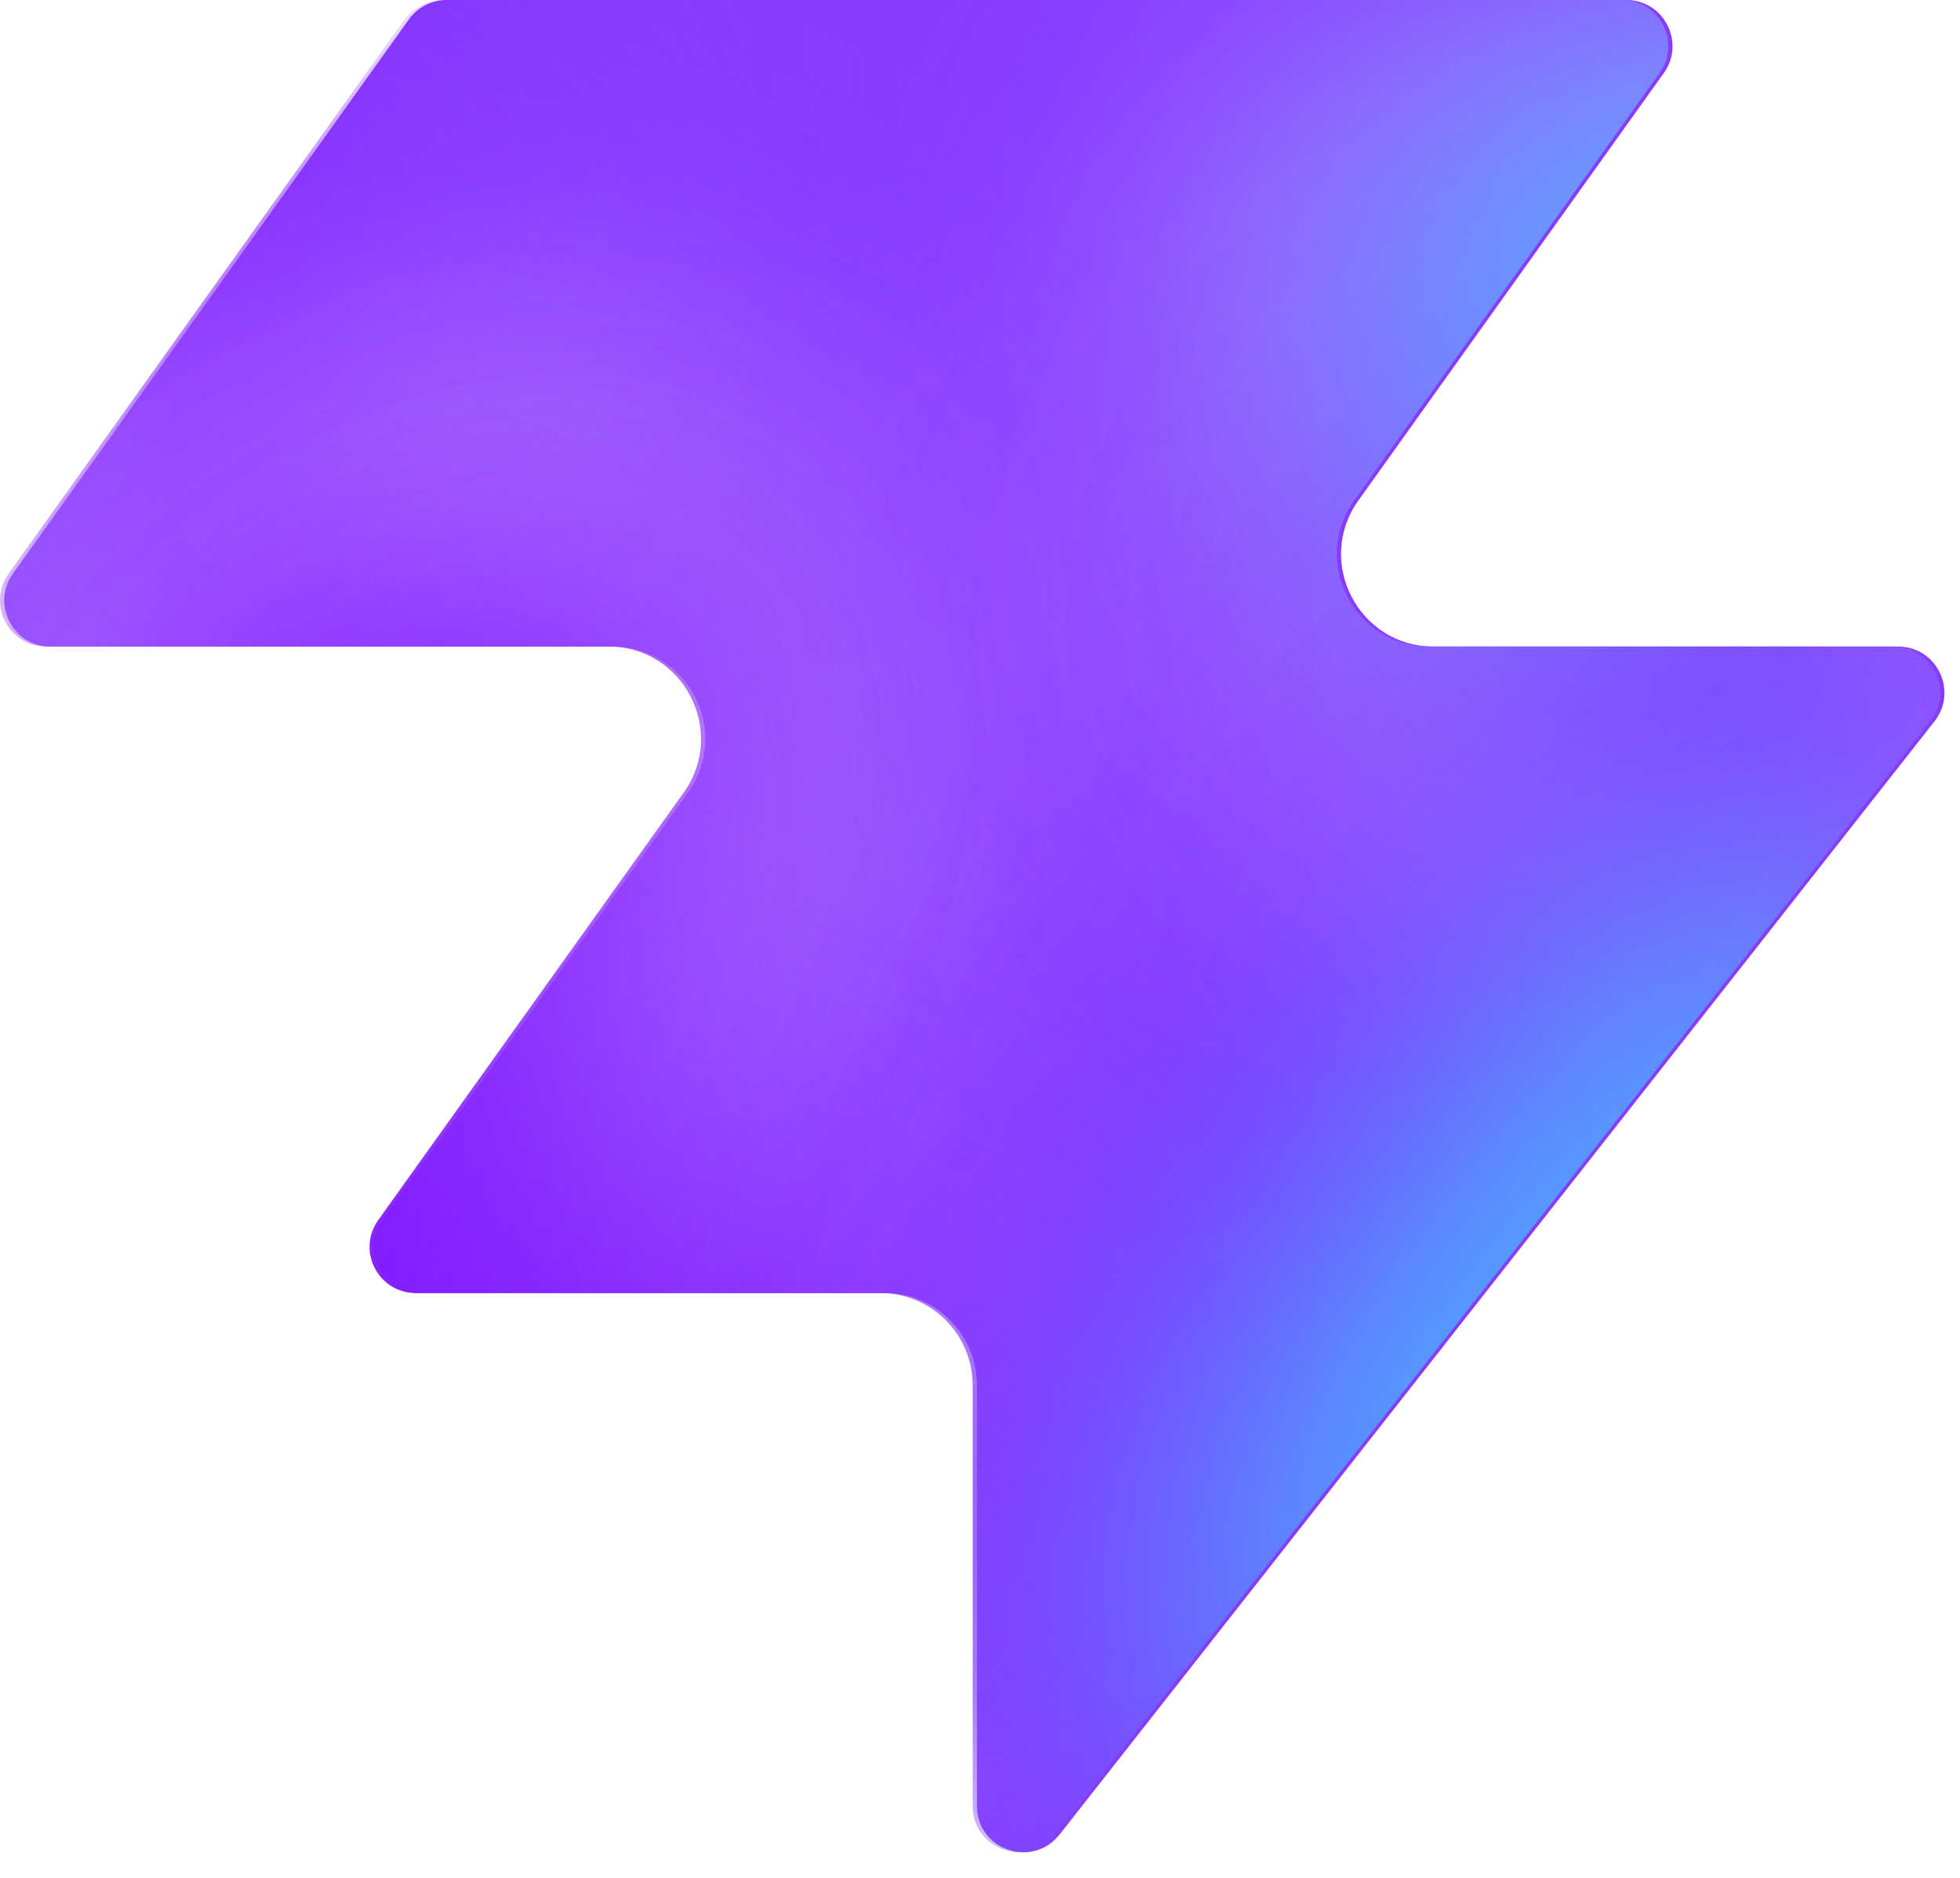
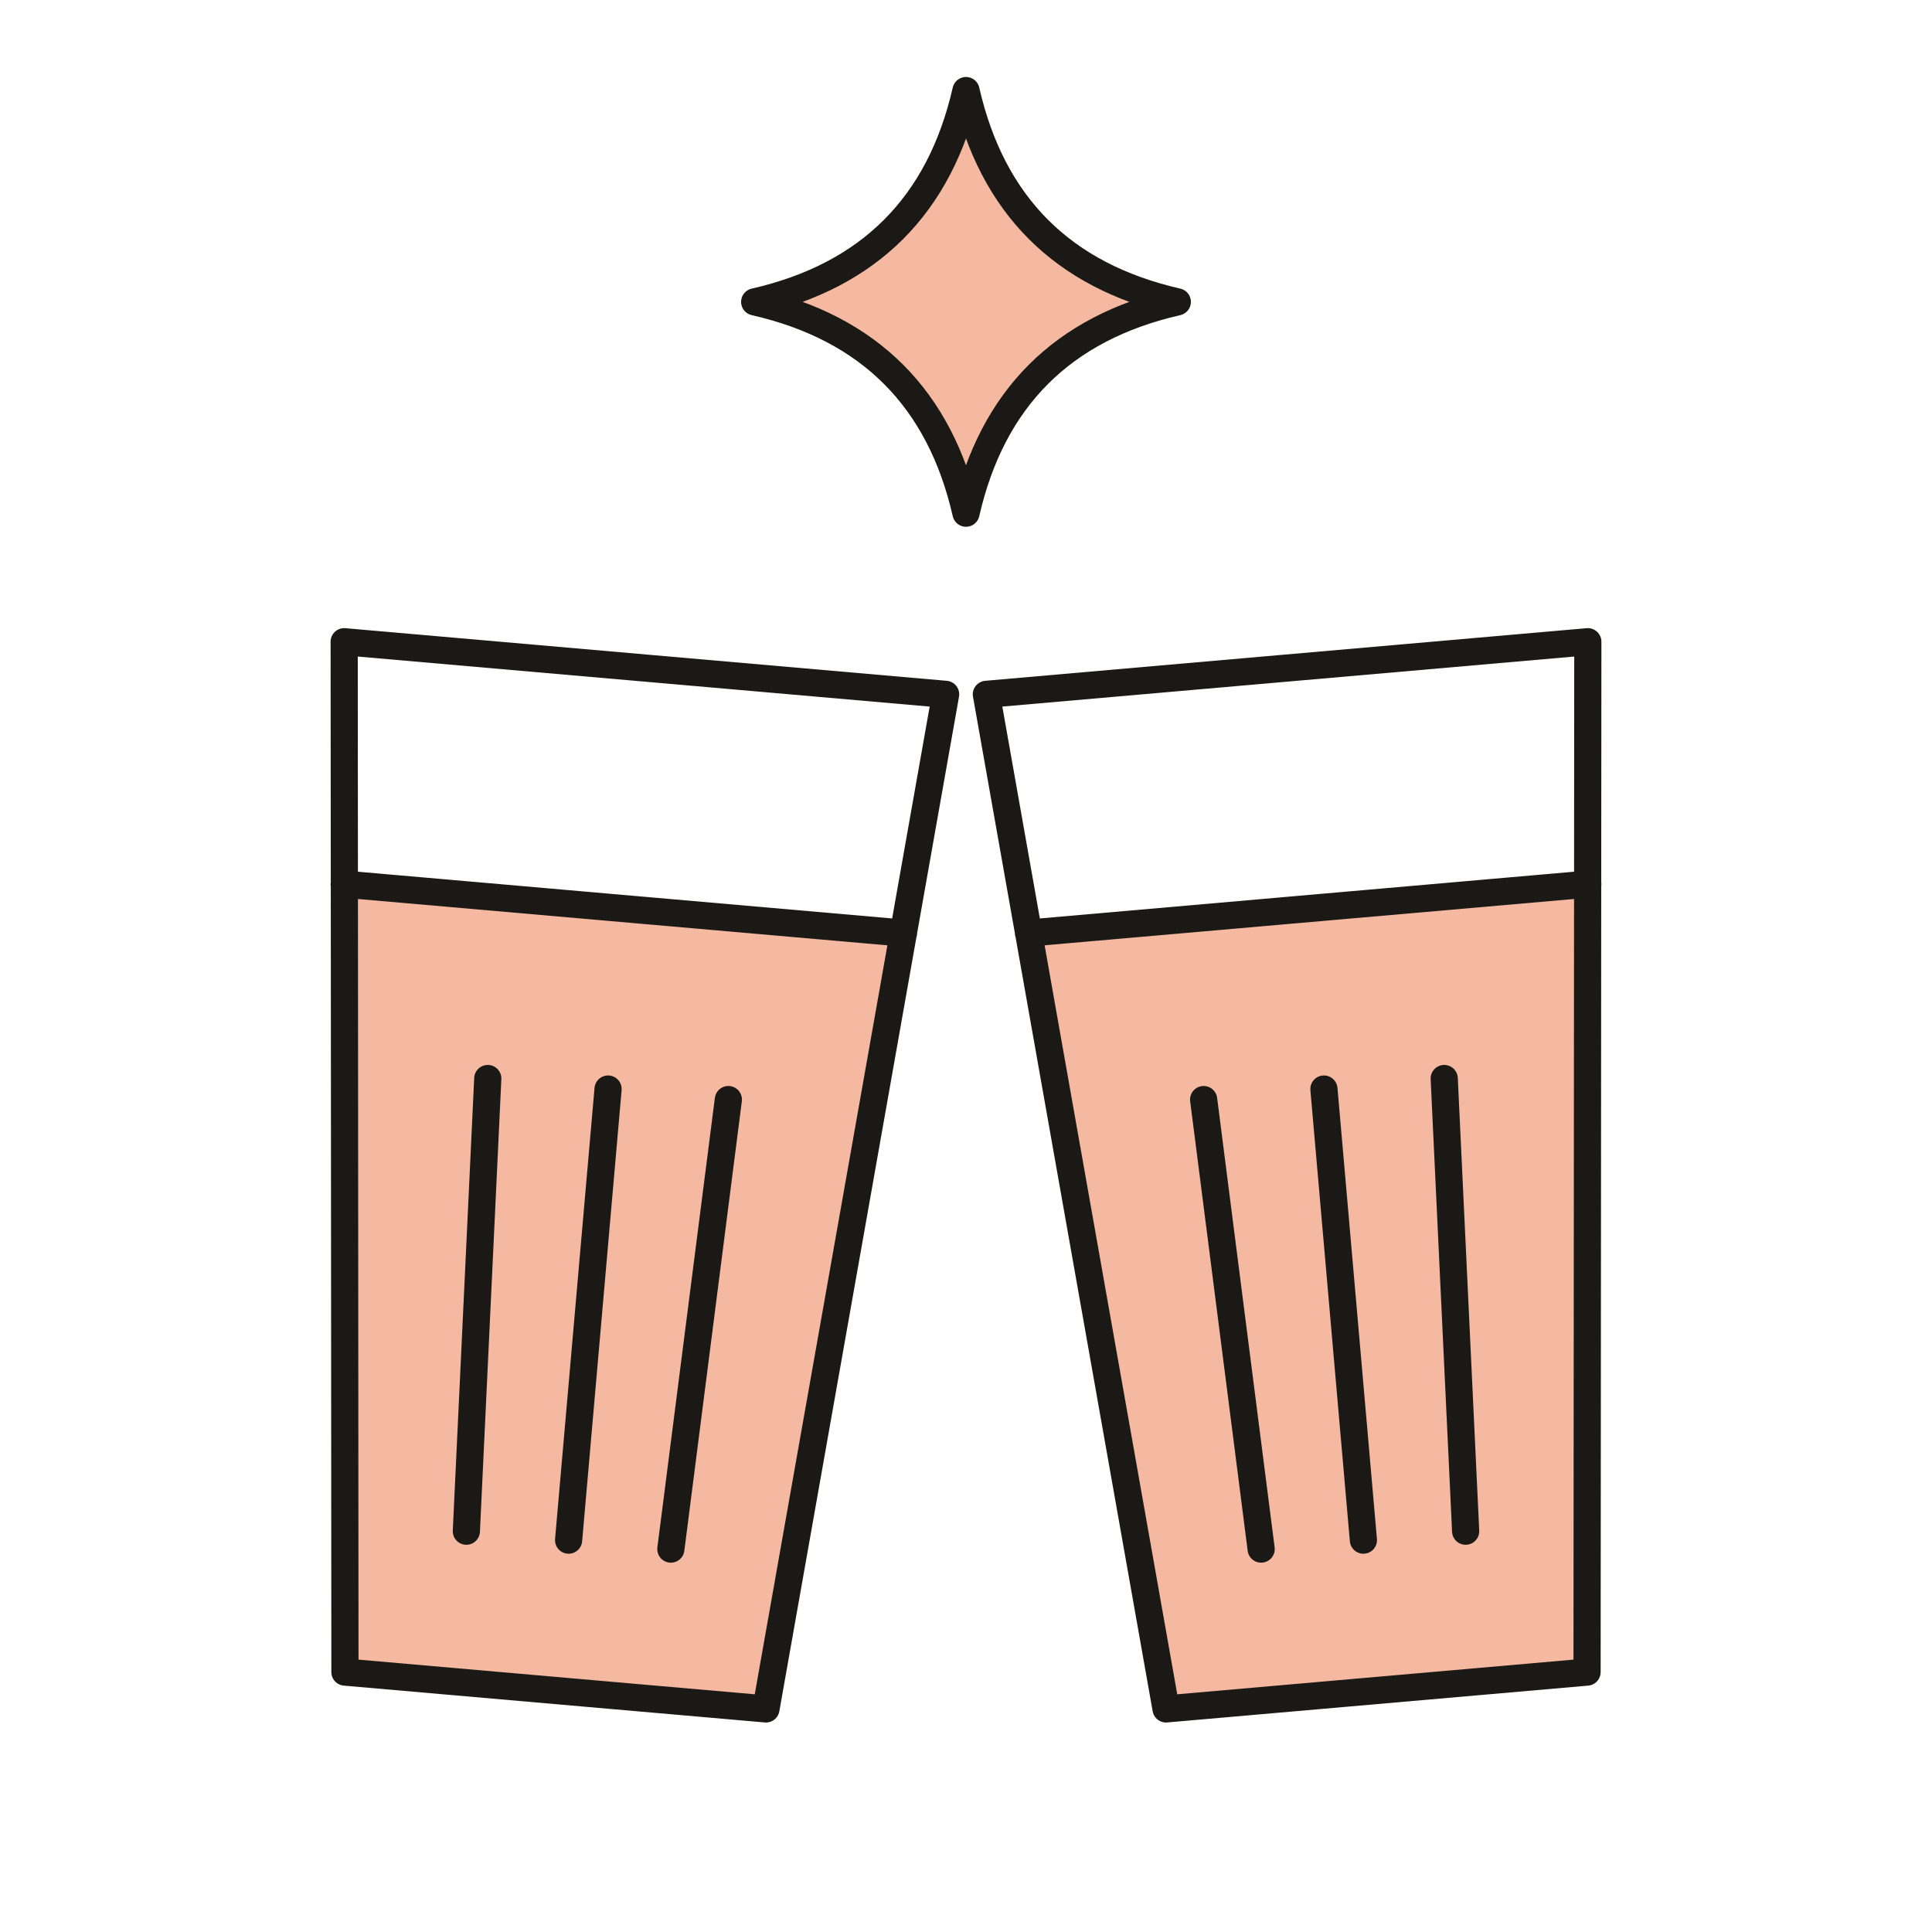
- <svg xmlns="http://www.w3.org/2000/svg" width="48" height="46" fill="none" viewBox="0 0 48 46">
-   <path fill="#863bff" d="M25.946 44.938c-.664.845-2.021.375-2.021-.698V33.937a2.26 2.26 0 0 0-2.262-2.262H10.287c-.92 0-1.456-1.04-.92-1.788l7.48-10.471c1.07-1.497 0-3.578-1.842-3.578H1.237c-.92 0-1.456-1.04-.92-1.788L10.013.474c.214-.297.556-.474.92-.474h28.894c.92 0 1.456 1.04.92 1.788l-7.48 10.471c-1.07 1.498 0 3.579 1.842 3.579h11.377c.943 0 1.473 1.088.89 1.83L25.947 44.94z" style="fill:#863bff;fill:color(display-p3 .525 .23 1);fill-opacity:1" />
-   <mask id="a" width="48" height="46" x="0" y="0" maskUnits="userSpaceOnUse" style="mask-type:alpha">
-     <path fill="#000" d="M25.842 44.938c-.664.844-2.021.375-2.021-.698V33.937a2.26 2.26 0 0 0-2.262-2.262H10.183c-.92 0-1.456-1.04-.92-1.788l7.48-10.471c1.07-1.498 0-3.579-1.842-3.579H1.133c-.92 0-1.456-1.04-.92-1.787L9.91.473c.214-.297.556-.474.92-.474h28.894c.92 0 1.456 1.04.92 1.788l-7.48 10.471c-1.07 1.498 0 3.578 1.842 3.578h11.377c.943 0 1.473 1.088.89 1.832L25.843 44.94z" style="fill:#000;fill-opacity:1" />
-   </mask>
-   <g mask="url(#a)">
-     <g filter="url(#b)">
-       <ellipse cx="5.508" cy="14.704" fill="#ede6ff" rx="5.508" ry="14.704" style="fill:#ede6ff;fill:color(display-p3 .927 .903 1);fill-opacity:1" transform="matrix(.00324 1 1 -.00324 -4.47 31.516)" />
-     </g>
-     <g filter="url(#c)">
-       <ellipse cx="10.399" cy="29.851" fill="#ede6ff" rx="10.399" ry="29.851" style="fill:#ede6ff;fill:color(display-p3 .927 .903 1);fill-opacity:1" transform="matrix(.00324 1 1 -.00324 -39.328 7.883)" />
-     </g>
-     <g filter="url(#d)">
-       <ellipse cx="5.508" cy="30.487" fill="#7e14ff" rx="5.508" ry="30.487" style="fill:#7e14ff;fill:color(display-p3 .492 .077 1);fill-opacity:1" transform="rotate(89.814 -25.913 -14.639)scale(1 -1)" />
-     </g>
-     <g filter="url(#e)">
-       <ellipse cx="5.508" cy="30.599" fill="#7e14ff" rx="5.508" ry="30.599" style="fill:#7e14ff;fill:color(display-p3 .492 .077 1);fill-opacity:1" transform="rotate(89.814 -32.644 -3.334)scale(1 -1)" />
-     </g>
-     <g filter="url(#f)">
-       <ellipse cx="5.508" cy="30.599" fill="#7e14ff" rx="5.508" ry="30.599" style="fill:#7e14ff;fill:color(display-p3 .492 .077 1);fill-opacity:1" transform="matrix(.00324 1 1 -.00324 -34.34 30.47)" />
-     </g>
-     <g filter="url(#g)">
-       <ellipse cx="14.072" cy="22.078" fill="#ede6ff" rx="14.072" ry="22.078" style="fill:#ede6ff;fill:color(display-p3 .927 .903 1);fill-opacity:1" transform="rotate(93.35 24.506 48.493)scale(-1 1)" />
-     </g>
-     <g filter="url(#h)">
-       <ellipse cx="3.47" cy="21.501" fill="#7e14ff" rx="3.47" ry="21.501" style="fill:#7e14ff;fill:color(display-p3 .492 .077 1);fill-opacity:1" transform="rotate(89.009 28.708 47.59)scale(-1 1)" />
-     </g>
-     <g filter="url(#i)">
-       <ellipse cx="3.47" cy="21.501" fill="#7e14ff" rx="3.47" ry="21.501" style="fill:#7e14ff;fill:color(display-p3 .492 .077 1);fill-opacity:1" transform="rotate(89.009 28.708 47.59)scale(-1 1)" />
-     </g>
-     <g filter="url(#j)">
-       <ellipse cx=".387" cy="8.972" fill="#7e14ff" rx="4.407" ry="29.108" style="fill:#7e14ff;fill:color(display-p3 .492 .077 1);fill-opacity:1" transform="rotate(39.51 .387 8.972)" />
-     </g>
-     <g filter="url(#k)">
-       <ellipse cx="47.523" cy="-6.092" fill="#7e14ff" rx="4.407" ry="29.108" style="fill:#7e14ff;fill:color(display-p3 .492 .077 1);fill-opacity:1" transform="rotate(37.892 47.523 -6.092)" />
-     </g>
-     <g filter="url(#l)">
-       <ellipse cx="41.412" cy="6.333" fill="#47bfff" rx="5.971" ry="9.665" style="fill:#47bfff;fill:color(display-p3 .28 .748 1);fill-opacity:1" transform="rotate(37.892 41.412 6.333)" />
-     </g>
-     <g filter="url(#m)">
-       <ellipse cx="-1.879" cy="38.332" fill="#7e14ff" rx="4.407" ry="29.108" style="fill:#7e14ff;fill:color(display-p3 .492 .077 1);fill-opacity:1" transform="rotate(37.892 -1.88 38.332)" />
-     </g>
-     <g filter="url(#n)">
-       <ellipse cx="-1.879" cy="38.332" fill="#7e14ff" rx="4.407" ry="29.108" style="fill:#7e14ff;fill:color(display-p3 .492 .077 1);fill-opacity:1" transform="rotate(37.892 -1.88 38.332)" />
-     </g>
-     <g filter="url(#o)">
-       <ellipse cx="35.651" cy="29.907" fill="#7e14ff" rx="4.407" ry="29.108" style="fill:#7e14ff;fill:color(display-p3 .492 .077 1);fill-opacity:1" transform="rotate(37.892 35.651 29.907)" />
-     </g>
-     <g filter="url(#p)">
-       <ellipse cx="38.418" cy="32.4" fill="#47bfff" rx="5.971" ry="15.297" style="fill:#47bfff;fill:color(display-p3 .28 .748 1);fill-opacity:1" transform="rotate(37.892 38.418 32.4)" />
-     </g>
+ <svg xmlns="http://www.w3.org/2000/svg" viewBox="0 0 64 64" width="64" height="64">
+   <g transform="translate(-0.6 0) rotate(5 19 56)">
+     <path d="M9.7 30H28.3L26 56H12Z" fill="#F4B9A0" />
+     <path d="M9 22H29L26 56H12ZM9.7 30H28.3M15 36L15.6 51M19 36V51M23 36L22.4 51" fill="none" stroke="#1A1916" stroke-width="0.9" stroke-linecap="round" stroke-linejoin="round" />
  </g>
-   <defs>
-     <filter id="b" width="60.045" height="41.654" x="-19.77" y="16.149" color-interpolation-filters="sRGB" filterUnits="userSpaceOnUse">
-       <feFlood flood-opacity="0" result="BackgroundImageFix" />
-       <feBlend in="SourceGraphic" in2="BackgroundImageFix" result="shape" />
-       <feGaussianBlur result="effect1_foregroundBlur_2002_17158" stdDeviation="7.659" />
-     </filter>
-     <filter id="c" width="90.34" height="51.437" x="-54.613" y="-7.533" color-interpolation-filters="sRGB" filterUnits="userSpaceOnUse">
-       <feFlood flood-opacity="0" result="BackgroundImageFix" />
-       <feBlend in="SourceGraphic" in2="BackgroundImageFix" result="shape" />
-       <feGaussianBlur result="effect1_foregroundBlur_2002_17158" stdDeviation="7.659" />
-     </filter>
-     <filter id="d" width="79.355" height="29.4" x="-49.64" y="2.03" color-interpolation-filters="sRGB" filterUnits="userSpaceOnUse">
-       <feFlood flood-opacity="0" result="BackgroundImageFix" />
-       <feBlend in="SourceGraphic" in2="BackgroundImageFix" result="shape" />
-       <feGaussianBlur result="effect1_foregroundBlur_2002_17158" stdDeviation="4.596" />
-     </filter>
-     <filter id="e" width="79.579" height="29.4" x="-45.045" y="20.029" color-interpolation-filters="sRGB" filterUnits="userSpaceOnUse">
-       <feFlood flood-opacity="0" result="BackgroundImageFix" />
-       <feBlend in="SourceGraphic" in2="BackgroundImageFix" result="shape" />
-       <feGaussianBlur result="effect1_foregroundBlur_2002_17158" stdDeviation="4.596" />
-     </filter>
-     <filter id="f" width="79.579" height="29.4" x="-43.513" y="21.178" color-interpolation-filters="sRGB" filterUnits="userSpaceOnUse">
-       <feFlood flood-opacity="0" result="BackgroundImageFix" />
-       <feBlend in="SourceGraphic" in2="BackgroundImageFix" result="shape" />
-       <feGaussianBlur result="effect1_foregroundBlur_2002_17158" stdDeviation="4.596" />
-     </filter>
-     <filter id="g" width="74.749" height="58.852" x="15.756" y="-17.901" color-interpolation-filters="sRGB" filterUnits="userSpaceOnUse">
-       <feFlood flood-opacity="0" result="BackgroundImageFix" />
-       <feBlend in="SourceGraphic" in2="BackgroundImageFix" result="shape" />
-       <feGaussianBlur result="effect1_foregroundBlur_2002_17158" stdDeviation="7.659" />
-     </filter>
-     <filter id="h" width="61.377" height="25.362" x="23.548" y="2.284" color-interpolation-filters="sRGB" filterUnits="userSpaceOnUse">
-       <feFlood flood-opacity="0" result="BackgroundImageFix" />
-       <feBlend in="SourceGraphic" in2="BackgroundImageFix" result="shape" />
-       <feGaussianBlur result="effect1_foregroundBlur_2002_17158" stdDeviation="4.596" />
-     </filter>
-     <filter id="i" width="61.377" height="25.362" x="23.548" y="2.284" color-interpolation-filters="sRGB" filterUnits="userSpaceOnUse">
-       <feFlood flood-opacity="0" result="BackgroundImageFix" />
-       <feBlend in="SourceGraphic" in2="BackgroundImageFix" result="shape" />
-       <feGaussianBlur result="effect1_foregroundBlur_2002_17158" stdDeviation="4.596" />
-     </filter>
-     <filter id="j" width="56.045" height="63.649" x="-27.636" y="-22.853" color-interpolation-filters="sRGB" filterUnits="userSpaceOnUse">
-       <feFlood flood-opacity="0" result="BackgroundImageFix" />
-       <feBlend in="SourceGraphic" in2="BackgroundImageFix" result="shape" />
-       <feGaussianBlur result="effect1_foregroundBlur_2002_17158" stdDeviation="4.596" />
-     </filter>
-     <filter id="k" width="54.814" height="64.646" x="20.116" y="-38.415" color-interpolation-filters="sRGB" filterUnits="userSpaceOnUse">
-       <feFlood flood-opacity="0" result="BackgroundImageFix" />
-       <feBlend in="SourceGraphic" in2="BackgroundImageFix" result="shape" />
-       <feGaussianBlur result="effect1_foregroundBlur_2002_17158" stdDeviation="4.596" />
-     </filter>
-     <filter id="l" width="33.541" height="35.313" x="24.641" y="-11.323" color-interpolation-filters="sRGB" filterUnits="userSpaceOnUse">
-       <feFlood flood-opacity="0" result="BackgroundImageFix" />
-       <feBlend in="SourceGraphic" in2="BackgroundImageFix" result="shape" />
-       <feGaussianBlur result="effect1_foregroundBlur_2002_17158" stdDeviation="4.596" />
-     </filter>
-     <filter id="m" width="54.814" height="64.646" x="-29.286" y="6.009" color-interpolation-filters="sRGB" filterUnits="userSpaceOnUse">
-       <feFlood flood-opacity="0" result="BackgroundImageFix" />
-       <feBlend in="SourceGraphic" in2="BackgroundImageFix" result="shape" />
-       <feGaussianBlur result="effect1_foregroundBlur_2002_17158" stdDeviation="4.596" />
-     </filter>
-     <filter id="n" width="54.814" height="64.646" x="-29.286" y="6.009" color-interpolation-filters="sRGB" filterUnits="userSpaceOnUse">
-       <feFlood flood-opacity="0" result="BackgroundImageFix" />
-       <feBlend in="SourceGraphic" in2="BackgroundImageFix" result="shape" />
-       <feGaussianBlur result="effect1_foregroundBlur_2002_17158" stdDeviation="4.596" />
-     </filter>
-     <filter id="o" width="54.814" height="64.646" x="8.244" y="-2.416" color-interpolation-filters="sRGB" filterUnits="userSpaceOnUse">
-       <feFlood flood-opacity="0" result="BackgroundImageFix" />
-       <feBlend in="SourceGraphic" in2="BackgroundImageFix" result="shape" />
-       <feGaussianBlur result="effect1_foregroundBlur_2002_17158" stdDeviation="4.596" />
-     </filter>
-     <filter id="p" width="39.409" height="43.623" x="18.713" y="10.588" color-interpolation-filters="sRGB" filterUnits="userSpaceOnUse">
-       <feFlood flood-opacity="0" result="BackgroundImageFix" />
-       <feBlend in="SourceGraphic" in2="BackgroundImageFix" result="shape" />
-       <feGaussianBlur result="effect1_foregroundBlur_2002_17158" stdDeviation="4.596" />
-     </filter>
-   </defs>
+   <g transform="translate(64 0) scale(-1 1) translate(-0.6 0) rotate(5 19 56)">
+     <path d="M9.7 30H28.3L26 56H12Z" fill="#F4B9A0" />
+     <path d="M9 22H29L26 56H12ZM9.7 30H28.3M15 36L15.6 51M19 36V51M23 36L22.4 51" fill="none" stroke="#1A1916" stroke-width="0.9" stroke-linecap="round" stroke-linejoin="round" />
+   </g>
+   <path d="M32 3Q33.26 8.74 39 10Q33.26 11.26 32 17Q30.74 11.26 25 10Q30.74 8.74 32 3Z" fill="#F4B9A0" />
+   <path d="M32 3Q33.3 8.7 39 10Q33.3 11.3 32 17Q30.7 11.3 25 10Q30.7 8.7 32 3Z" fill="none" stroke="#1A1916" stroke-width="0.9" stroke-linecap="round" stroke-linejoin="round" />
</svg>
